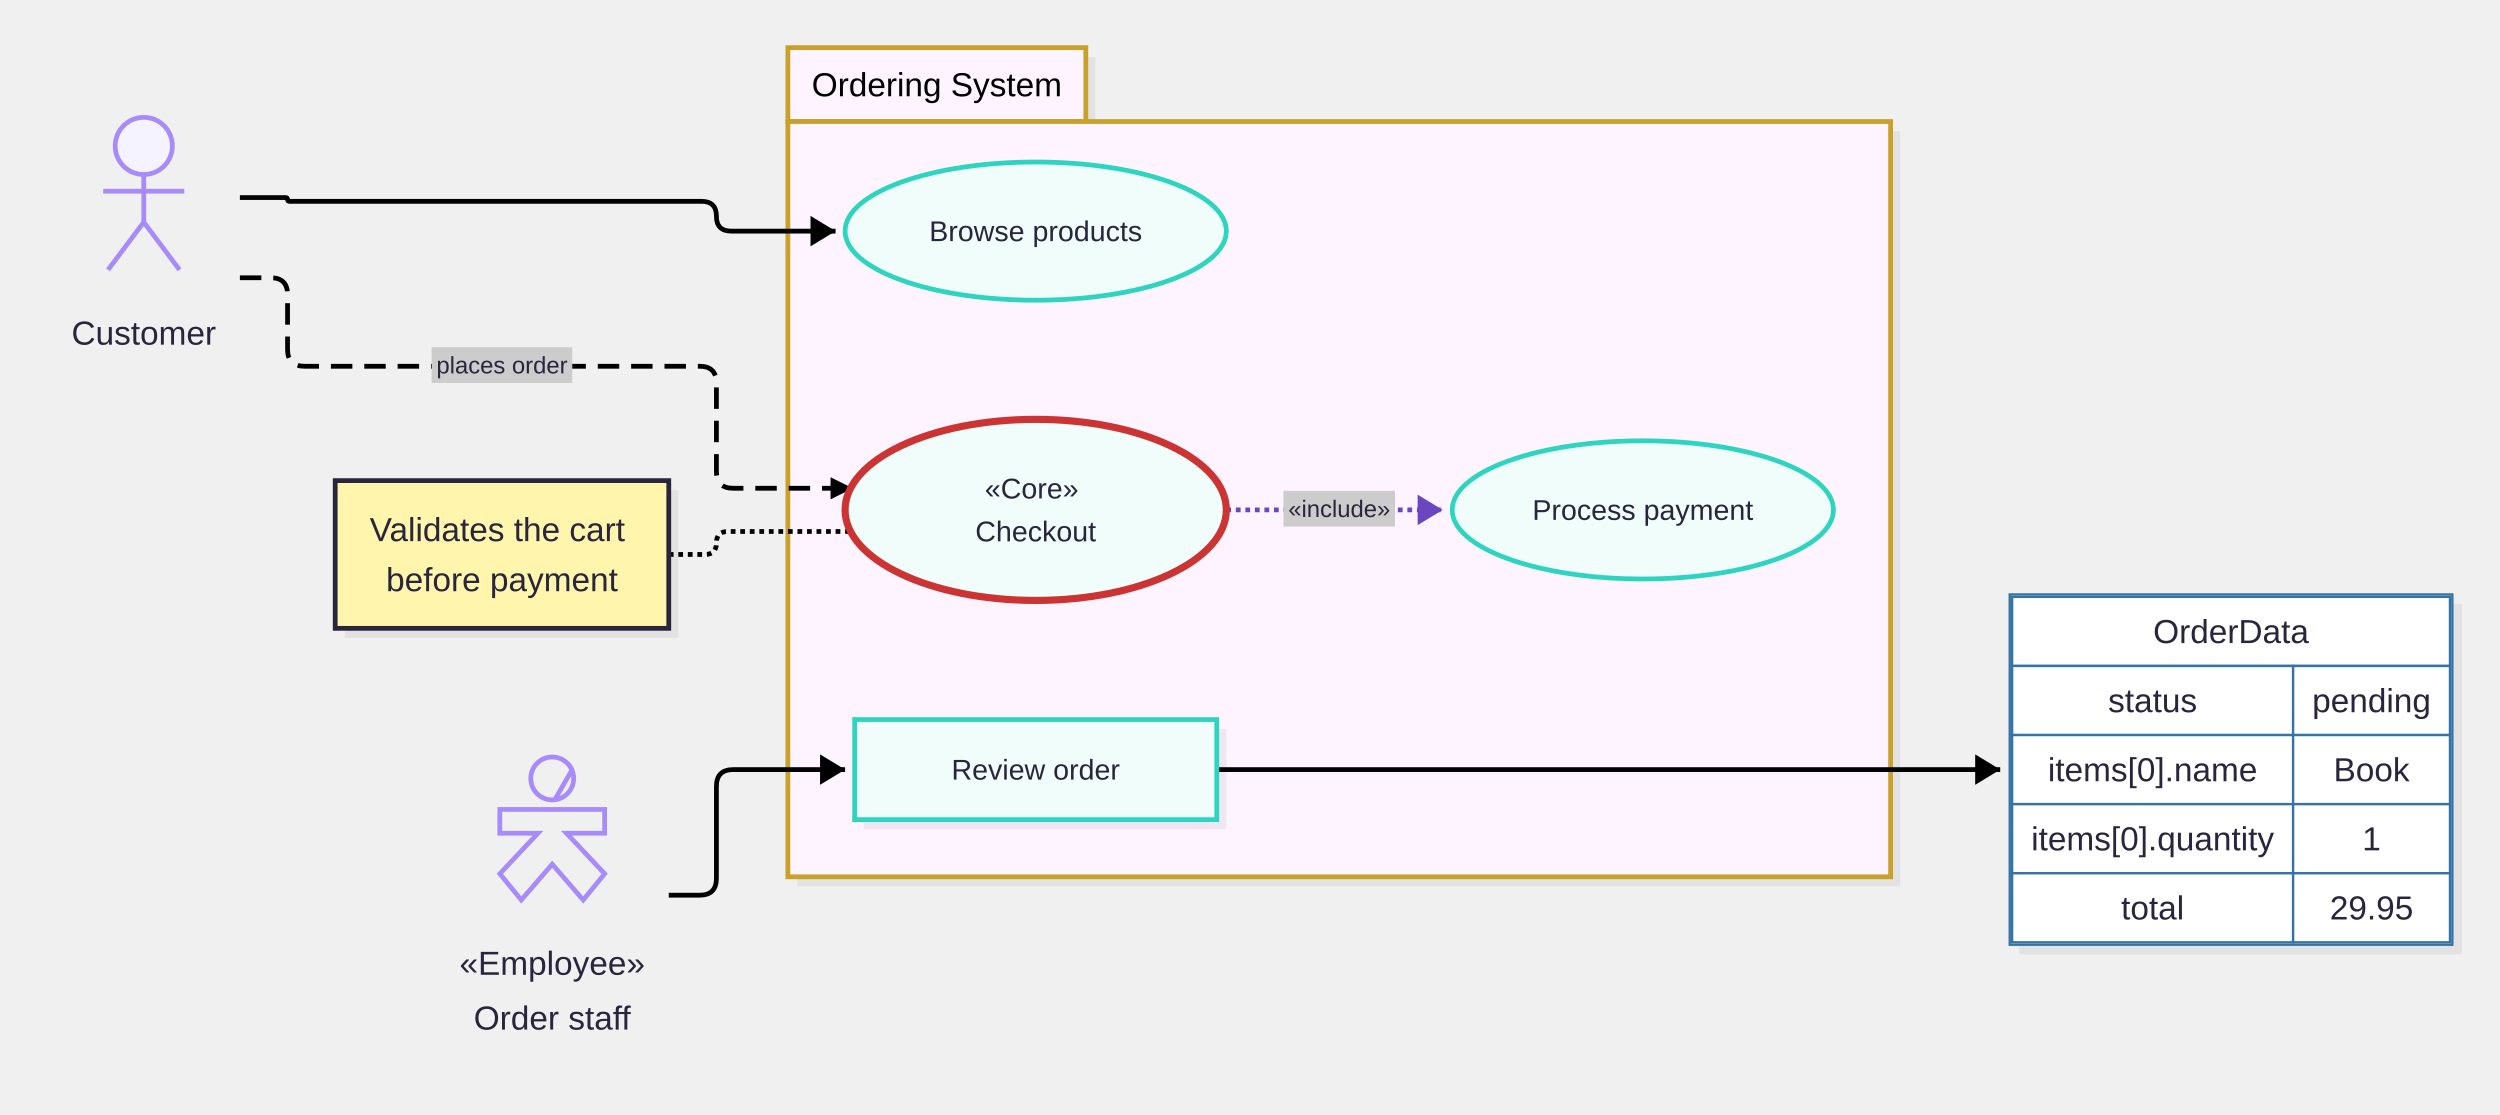
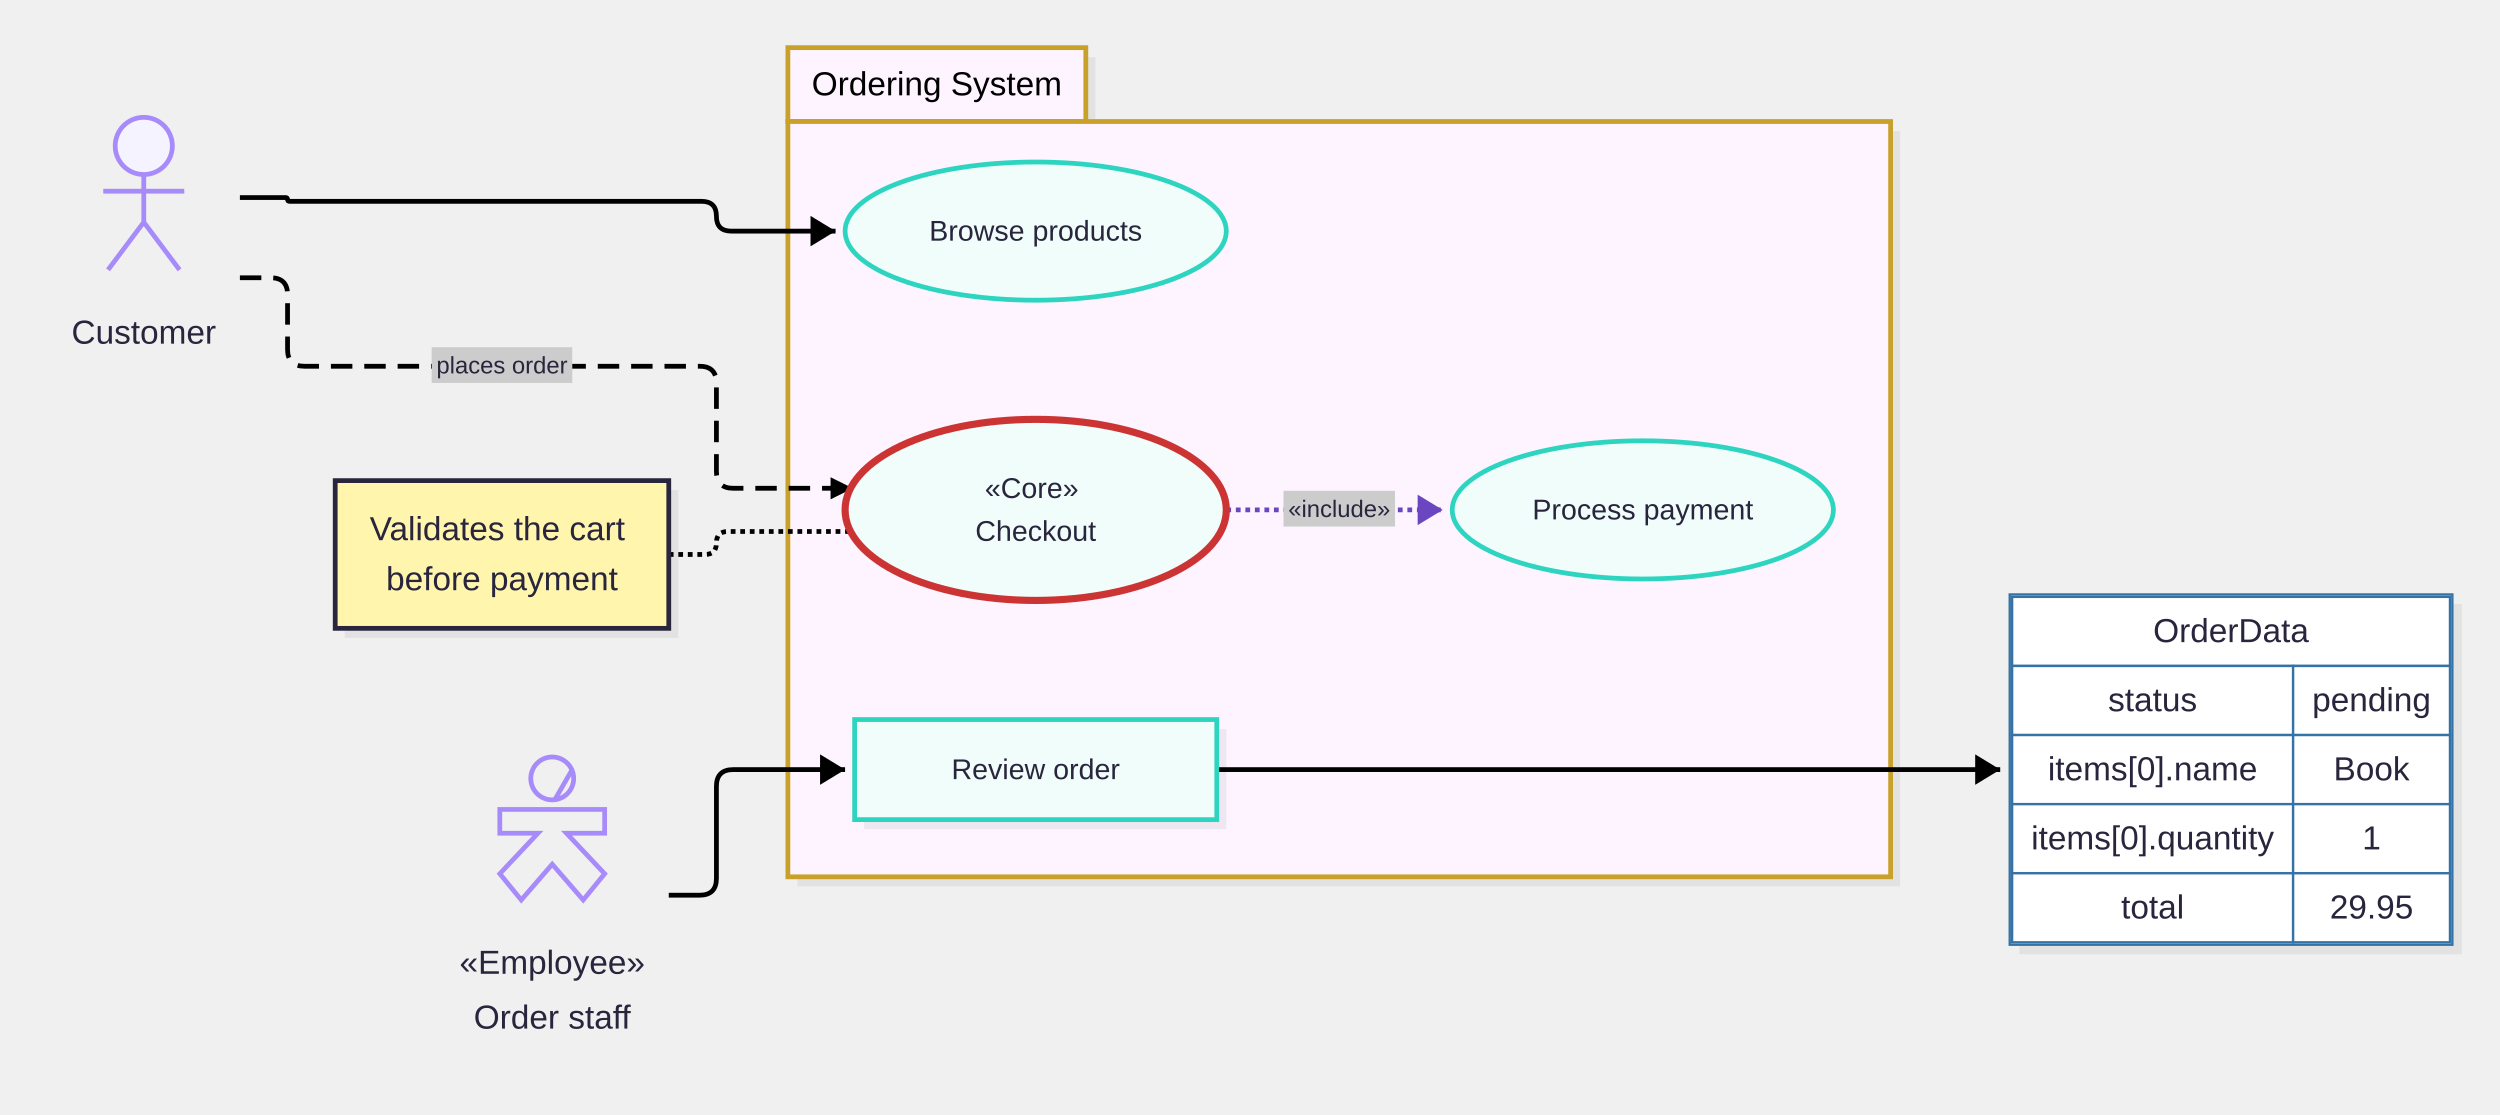
<svg xmlns="http://www.w3.org/2000/svg" id="my-svg" width="100%" class="usecase" style="max-width: 1049.257px; background-color: white;" viewBox="-8 -8 1049.257 467.717" role="graphics-document document" aria-roledescription="usecase" aria-labelledby="chart-title-my-svg" aria-describedby="chart-desc-my-svg">
  <style>#my-svg{font-family:"Recursive Variable", arial, sans-serif;font-size:16px;}#my-svg text{font-family:"Recursive Variable", arial, sans-serif;}</style>
  <g>
    <g class="clusters">
      <g id="usecase-ordering" class="cluster usecase-system-boundary system-boundary system-boundary-package">
        <rect class="drop-shadow" x="326.683" y="16" width="125.034" height="31" fill="#000000" stroke="none" opacity="0.06" />
        <rect class="boundary-tab system-boundary-package-tab" x="322.683" y="12" width="125.034" height="31" fill="#FDF4FF" stroke="#c8a02a" stroke-width="2" />
        <rect class="drop-shadow" x="326.683" y="47" width="462.809" height="317" fill="#000000" stroke="none" opacity="0.06" />
        <rect class="boundary-body" x="322.683" y="43" width="462.809" height="317" fill="#FDF4FF" stroke="#c8a02a" stroke-width="2" />
-         <text x="385.2" y="32.4" text-anchor="middle" font-size="14" fill="#000000">Ordering System</text>
+         <text x="385.2" y="32" text-anchor="middle" font-size="14" fill="#000000">Ordering System</text>
      </g>
    </g>
    <g class="edgePaths">
      <g id="usecase-starts" class="edgePath">
        <path class="relationship relationship-association" d="M92.683,108.583L105.612,108.583C110.326,108.583,112.683,110.94,112.683,115.654L112.683,138.646C112.683,143.36,115.04,145.717,119.754,145.717L285.612,145.717C290.326,145.717,292.683,148.074,292.683,152.788L292.683,189.862C292.683,194.576,295.04,196.933,299.754,196.933L344.993,196.933" fill="none" stroke="#000000" stroke-width="2" stroke-dasharray="9 5" />
        <path class="marker" d="M340.993,192.933L348.993,196.933L340.993,200.933Z" fill="#000000" stroke="#000000" stroke-width="0.8" />
      </g>
      <g id="usecase-edge-0" class="edgePath">
        <path class="relationship relationship-association" d="M92.683,74.917L111.891,74.917C112.419,74.917,112.683,75.181,112.683,75.708L112.683,75.708C112.683,76.236,112.947,76.5,113.474,76.5L286.433,76.5C290.599,76.5,292.683,78.583,292.683,82.75L292.683,82.75C292.683,86.917,294.766,89,298.933,89L342.683,89" fill="none" stroke="#000000" stroke-width="2" />
        <path class="marker" d="M332.183,82.609L342.683,89L332.183,95.391Z" fill="#000000" stroke="#000000" stroke-width="0" />
      </g>
      <g id="usecase-pays" class="edgePath">
        <path class="relationship relationship-include" d="M506.683,206L597.492,206" fill="none" stroke="#6b46c1" stroke-width="2" stroke-dasharray="2" />
        <path class="marker" d="M586.992,199.609L597.492,206L586.992,212.391Z" fill="#6b46c1" stroke="#6b46c1" stroke-width="0" />
      </g>
      <g id="usecase-edge-1" class="edgePath">
        <path class="relationship relationship-association" d="M272.683,367.717L285.612,367.717C290.326,367.717,292.683,365.36,292.683,360.646L292.683,322.071C292.683,317.357,295.04,315,299.754,315L346.683,315" fill="none" stroke="#000000" stroke-width="2" />
        <path class="marker" d="M336.183,308.609L346.683,315L336.183,321.391Z" fill="#000000" stroke="#000000" stroke-width="0" />
      </g>
      <g id="usecase-edge-2" class="edgePath">
        <path class="relationship relationship-association" d="M502.683,315L831.492,315" fill="none" stroke="#000000" stroke-width="2" />
        <path class="marker" d="M820.992,308.609L831.492,315L820.992,321.391Z" fill="#000000" stroke="#000000" stroke-width="0" />
      </g>
      <g id="usecase-note-0-edge" class="edgePath">
        <path class="relationship relationship-note" d="M272.683,224.717L287.858,224.717C291.074,224.717,292.683,223.108,292.683,219.892L292.683,219.892C292.683,216.675,294.291,215.067,297.508,215.067L348.993,215.067" fill="none" stroke="#000000" stroke-width="2" stroke-dasharray="2" />
      </g>
    </g>
    <g class="edgeLabels">
      <g class="edgeLabel">
        <rect x="173.168" y="137.717" width="59.029" height="15" fill="#cccccc" stroke="none" />
        <text x="202.683" y="148.717" text-anchor="middle" font-size="10" fill="#28253D">places order</text>
      </g>
      <g class="edgeLabel">
        <rect x="530.683" y="198" width="46.809" height="15" fill="#cccccc" stroke="none" />
        <text x="554.087" y="209" text-anchor="middle" font-size="10" fill="#28253D">«include»</text>
      </g>
    </g>
    <g class="nodes">
      <g id="usecase-Customer" class="node default usecase-actor">
        <path class="usecase-actor-stick" d="M52.341,65.25C58.968,65.25,64.341,59.877,64.341,53.25C64.341,46.623,58.968,41.25,52.341,41.25C45.714,41.25,40.341,46.623,40.341,53.25C40.341,59.877,45.714,65.25,52.341,65.25ZM52.341,65.25L52.341,85.25M35.341,72.25L69.341,72.25M52.341,85.25L37.341,105.25M52.341,85.25L67.341,105.25" fill="#F5F3FF" stroke="#A78BFA" stroke-width="2" />
-         <text x="52.341" y="136.65" text-anchor="middle" font-size="14" fill="#28253D">Customer</text>
+         <text x="52.341" y="136.25" text-anchor="middle" font-size="14" fill="#28253D">Customer</text>
      </g>
      <g id="usecase-Staff" class="node default usecase-actor">
        <circle class="usecase-actor-hollow-head" cx="223.771" cy="318.717" r="9" fill="none" stroke="#A78BFA" stroke-width="2" />
        <path class="usecase-actor-hollow-body" d="M201.771,331.717L245.771,331.717L245.771,341.717L229.771,341.717L245.771,358.717L236.771,369.717L223.771,354.717L210.771,369.717L201.771,358.717L217.771,341.717L201.771,341.717Z" fill="none" stroke="#A78BFA" stroke-width="2" />
        <path class="usecase-business-marker" d="M224.848,327.652L232.048,315.181" fill="none" stroke="#A78BFA" stroke-width="2" />
-         <text x="223.771" y="401.117" text-anchor="middle" font-size="14" fill="#28253D">«Employee»</text>
-         <text x="223.771" y="424.117" text-anchor="middle" font-size="14" fill="#28253D">Order staff</text>
+         <text x="223.771" y="400.717" text-anchor="middle" font-size="14" fill="#28253D">«Employee»</text>
+         <text x="223.771" y="423.717" text-anchor="middle" font-size="14" fill="#28253D">Order staff</text>
      </g>
      <g id="usecase-Browse" class="node default usecase-usecase">
        <path class="basic label-container" d="M506.683,89C506.683,105.016,470.865,118,426.683,118C382.5,118,346.683,105.016,346.683,89C346.683,72.984,382.5,60,426.683,60C470.865,60,506.683,72.984,506.683,89Z" fill="#F0FDFA" stroke="#2DD4BF" stroke-width="2" />
-         <text x="426.683" y="93.2" text-anchor="middle" font-size="12" fill="#28253D">Browse products</text>
+         <text x="426.683" y="93" text-anchor="middle" font-size="12" fill="#28253D">Browse products</text>
      </g>
      <g id="usecase-Checkout" class="node default usecase-usecase">
        <path class="basic label-container" d="M506.683,206C506.683,226.987,470.865,244,426.683,244C382.5,244,346.683,226.987,346.683,206C346.683,185.013,382.5,168,426.683,168C470.865,168,506.683,185.013,506.683,206Z" fill="#F0FDFA" stroke="#c33" stroke-width="3" />
-         <text x="426.683" y="201.2" text-anchor="middle" font-size="12" fill="#28253D">
-           <tspan x="426.683" y="201.2">«Core»</tspan>
-           <tspan x="426.683" y="219.2">Checkout</tspan>
+         <text x="426.683" y="201" text-anchor="middle" font-size="12" fill="#28253D">
+           <tspan x="426.683" y="201">«Core»</tspan>
+           <tspan x="426.683" y="219">Checkout</tspan>
        </text>
      </g>
      <g id="usecase-Payment" class="node default usecase-usecase">
        <path class="basic label-container" d="M761.492,206C761.492,222.016,725.675,235,681.492,235C637.309,235,601.492,222.016,601.492,206C601.492,189.984,637.309,177,681.492,177C725.675,177,761.492,189.984,761.492,206Z" fill="#F0FDFA" stroke="#2DD4BF" stroke-width="2" />
-         <text x="681.492" y="210.2" text-anchor="middle" font-size="12" fill="#28253D">Process payment</text>
+         <text x="681.492" y="210" text-anchor="middle" font-size="12" fill="#28253D">Process payment</text>
      </g>
      <g id="usecase-Review" class="node default usecase-usecase">
        <rect class="drop-shadow" x="354.683" y="298" width="152" height="42" fill="#000000" stroke="none" opacity="0.06" />
        <rect class="basic label-container" x="350.683" y="294" width="152" height="42" fill="#F0FDFA" stroke="#2DD4BF" stroke-width="2" />
-         <text x="426.683" y="319.2" text-anchor="middle" font-size="12" fill="#28253D">Review order</text>
+         <text x="426.683" y="319" text-anchor="middle" font-size="12" fill="#28253D">Review order</text>
      </g>
      <g id="usecase-note-0" class="node default usecase-note">
        <rect class="drop-shadow" x="136.683" y="197.717" width="140" height="62" fill="#000000" stroke="none" opacity="0.06" />
        <rect class="basic label-container" x="132.683" y="193.717" width="140" height="62" fill="#fff5ad" stroke="#28253D" stroke-width="2" />
-         <text x="202.683" y="219.117" text-anchor="middle" font-size="14" fill="#28253D">
-           <tspan x="202.683" y="219.117">Validates the cart</tspan>
-           <tspan x="202.683" y="240.117">before payment</tspan>
+         <text x="202.683" y="218.717" text-anchor="middle" font-size="14" fill="#28253D">
+           <tspan x="202.683" y="218.717">Validates the cart</tspan>
+           <tspan x="202.683" y="239.717">before payment</tspan>
        </text>
      </g>
      <g id="usecase-OrderData" class="node default usecase-json">
        <rect class="drop-shadow" x="839.492" y="245.5" width="185.765" height="147" fill="#000000" stroke="none" opacity="0.06" />
        <rect class="label-container usecase-json-border" x="835.492" y="241.5" width="185.765" height="147" fill="#ffffff" stroke="#3572a5" stroke-width="1" />
        <rect class="usecase-json-cell" x="836.492" y="242.5" width="183.765" height="29" fill="#ffffff" stroke="#3572a5" stroke-width="1" />
-         <text x="928.374" y="261.9" text-anchor="middle" font-size="14" fill="#28253D">OrderData</text>
+         <text x="928.374" y="261.5" text-anchor="middle" font-size="14" fill="#28253D">OrderData</text>
        <rect class="usecase-json-cell" x="836.492" y="271.5" width="117.938" height="29" fill="#ffffff" stroke="#3572a5" stroke-width="1" />
        <rect class="usecase-json-cell" x="954.43" y="271.5" width="65.827" height="29" fill="#ffffff" stroke="#3572a5" stroke-width="1" />
-         <text x="895.461" y="290.9" text-anchor="middle" font-size="14" fill="#28253D">status</text>
-         <text x="987.343" y="290.9" text-anchor="middle" font-size="14" fill="#28253D">pending</text>
+         <text x="895.461" y="290.5" text-anchor="middle" font-size="14" fill="#28253D">status</text>
+         <text x="987.343" y="290.5" text-anchor="middle" font-size="14" fill="#28253D">pending</text>
        <rect class="usecase-json-cell" x="836.492" y="300.5" width="117.938" height="29" fill="#ffffff" stroke="#3572a5" stroke-width="1" />
        <rect class="usecase-json-cell" x="954.43" y="300.5" width="65.827" height="29" fill="#ffffff" stroke="#3572a5" stroke-width="1" />
-         <text x="895.461" y="319.9" text-anchor="middle" font-size="14" fill="#28253D">items[0].name</text>
-         <text x="987.343" y="319.9" text-anchor="middle" font-size="14" fill="#28253D">Book</text>
+         <text x="895.461" y="319.5" text-anchor="middle" font-size="14" fill="#28253D">items[0].name</text>
+         <text x="987.343" y="319.5" text-anchor="middle" font-size="14" fill="#28253D">Book</text>
        <rect class="usecase-json-cell" x="836.492" y="329.5" width="117.938" height="29" fill="#ffffff" stroke="#3572a5" stroke-width="1" />
        <rect class="usecase-json-cell" x="954.43" y="329.5" width="65.827" height="29" fill="#ffffff" stroke="#3572a5" stroke-width="1" />
-         <text x="895.461" y="348.9" text-anchor="middle" font-size="14" fill="#28253D">items[0].quantity</text>
-         <text x="987.343" y="348.9" text-anchor="middle" font-size="14" fill="#28253D">1</text>
+         <text x="895.461" y="348.5" text-anchor="middle" font-size="14" fill="#28253D">items[0].quantity</text>
+         <text x="987.343" y="348.5" text-anchor="middle" font-size="14" fill="#28253D">1</text>
        <rect class="usecase-json-cell" x="836.492" y="358.5" width="117.938" height="29" fill="#ffffff" stroke="#3572a5" stroke-width="1" />
        <rect class="usecase-json-cell" x="954.43" y="358.5" width="65.827" height="29" fill="#ffffff" stroke="#3572a5" stroke-width="1" />
-         <text x="895.461" y="377.9" text-anchor="middle" font-size="14" fill="#28253D">total</text>
-         <text x="987.343" y="377.9" text-anchor="middle" font-size="14" fill="#28253D">29.95</text>
+         <text x="895.461" y="377.5" text-anchor="middle" font-size="14" fill="#28253D">total</text>
+         <text x="987.343" y="377.5" text-anchor="middle" font-size="14" fill="#28253D">29.95</text>
      </g>
    </g>
  </g>
</svg>
